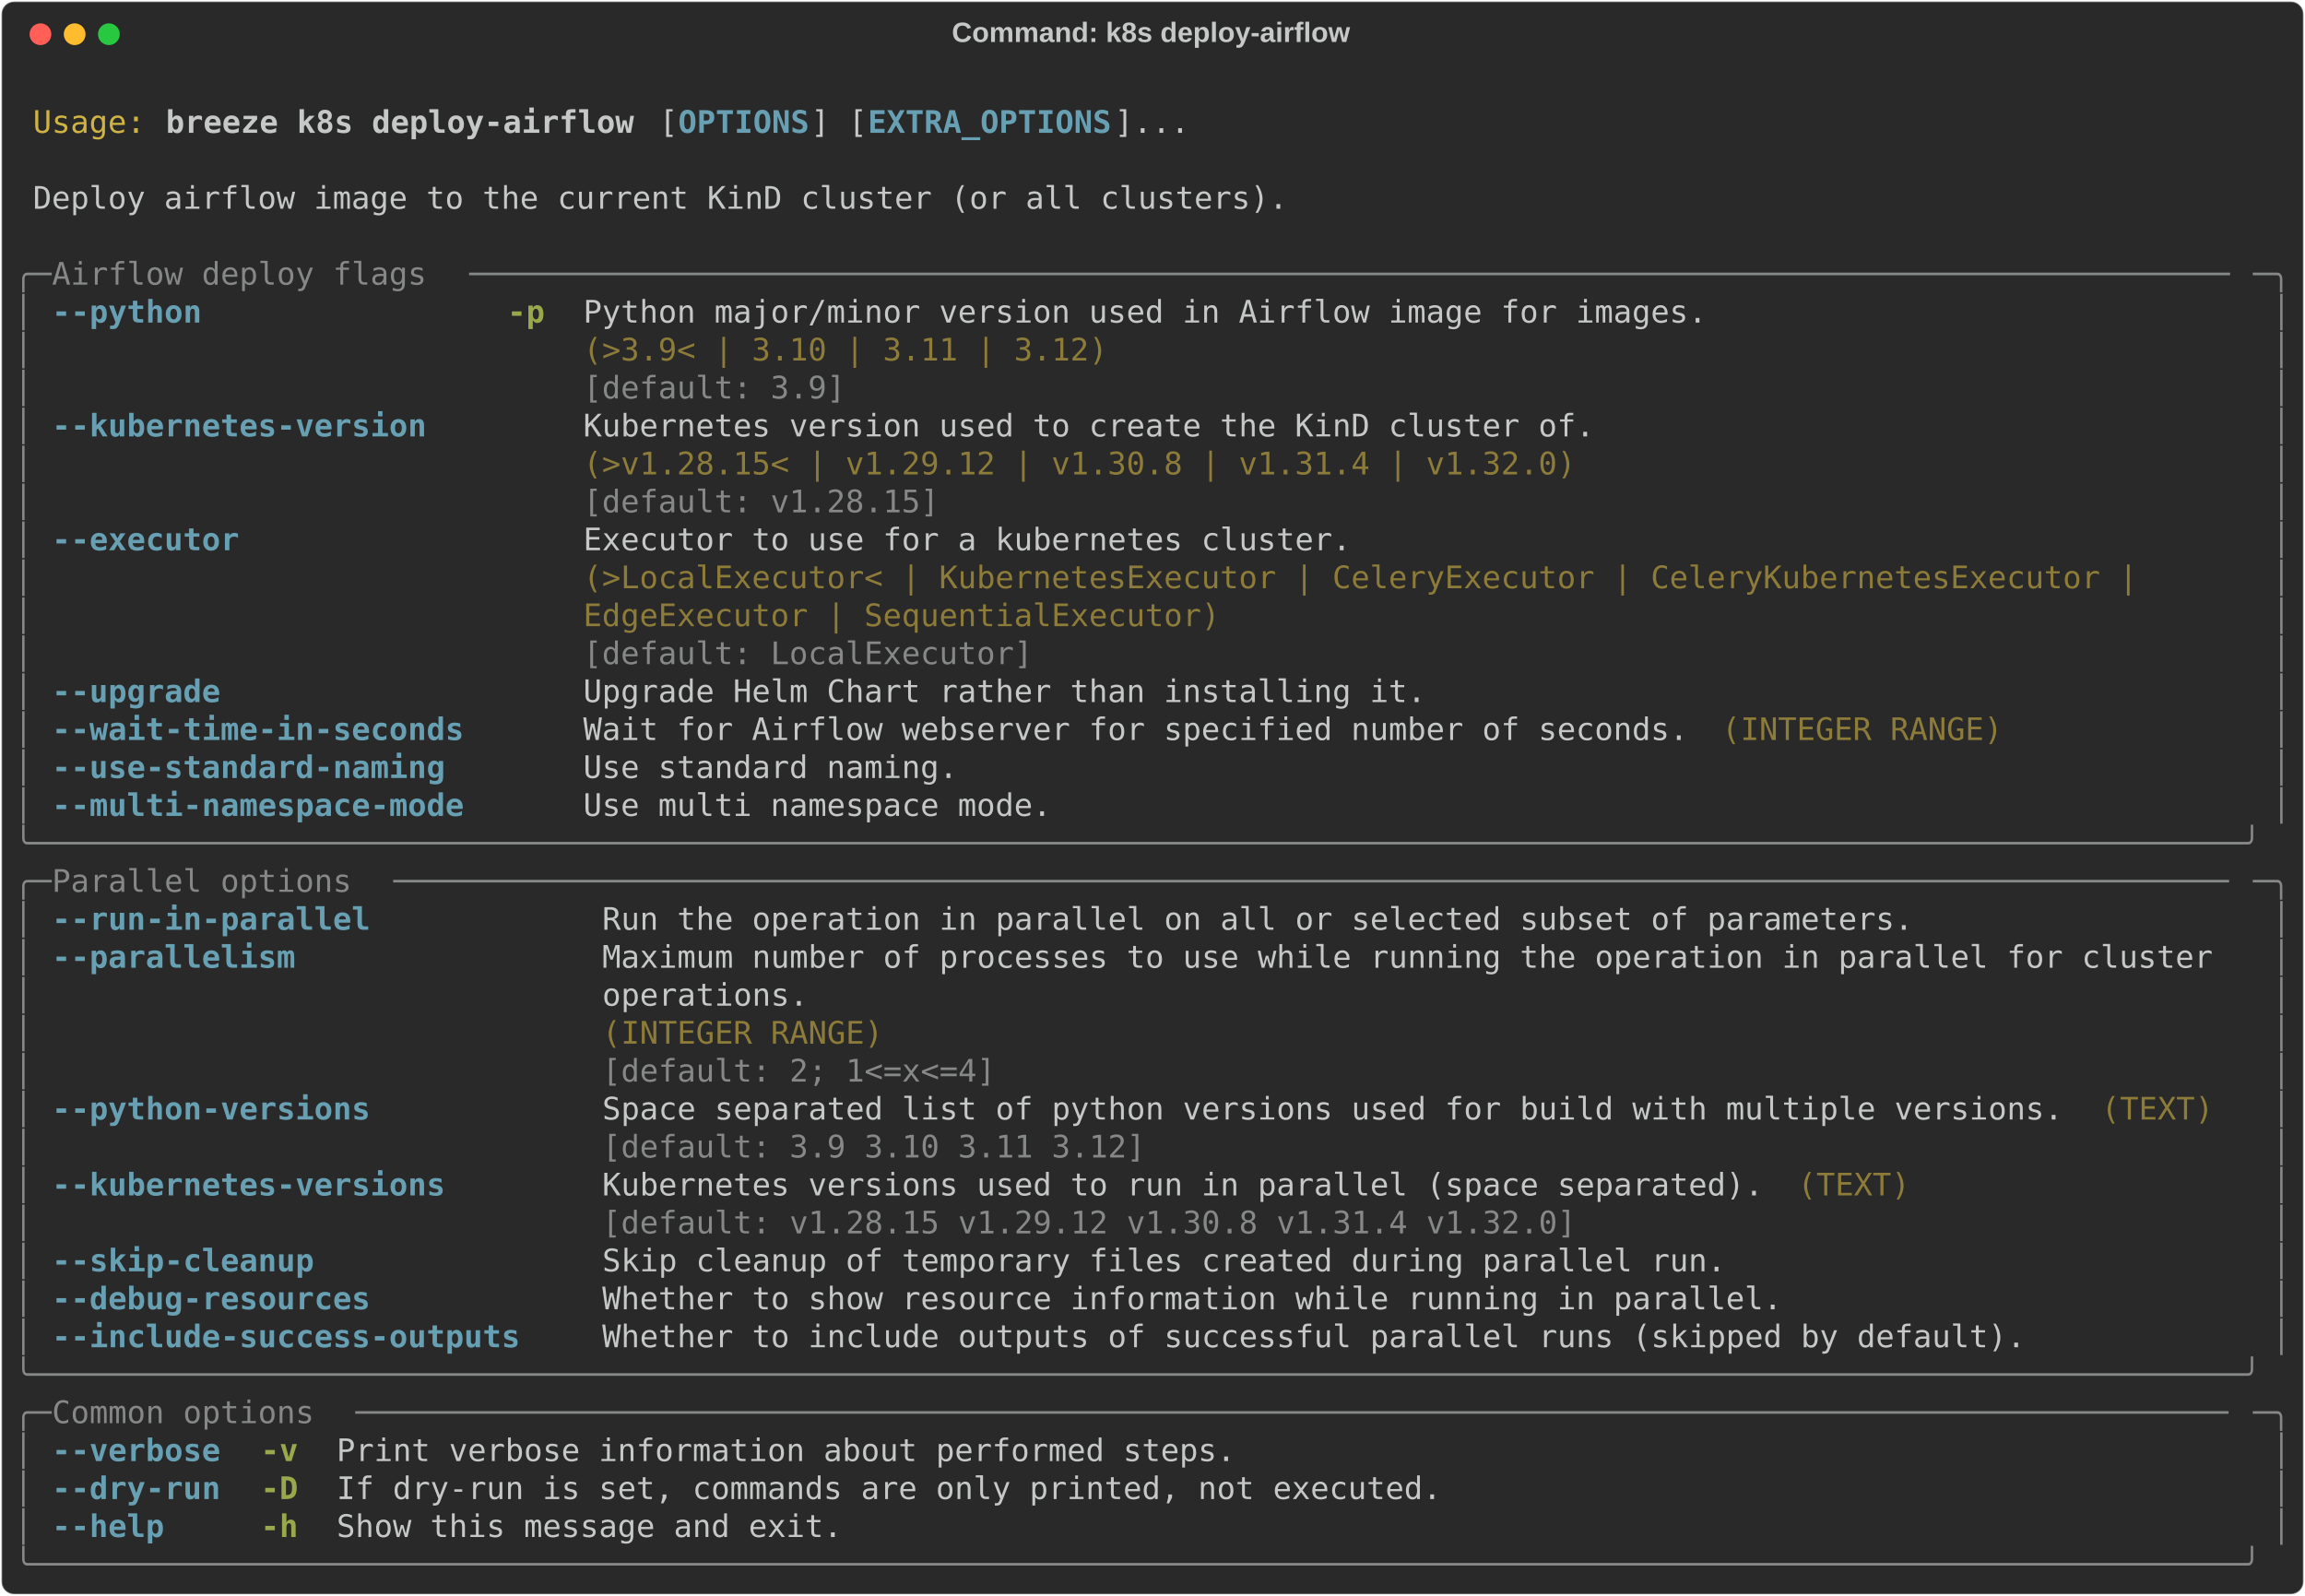
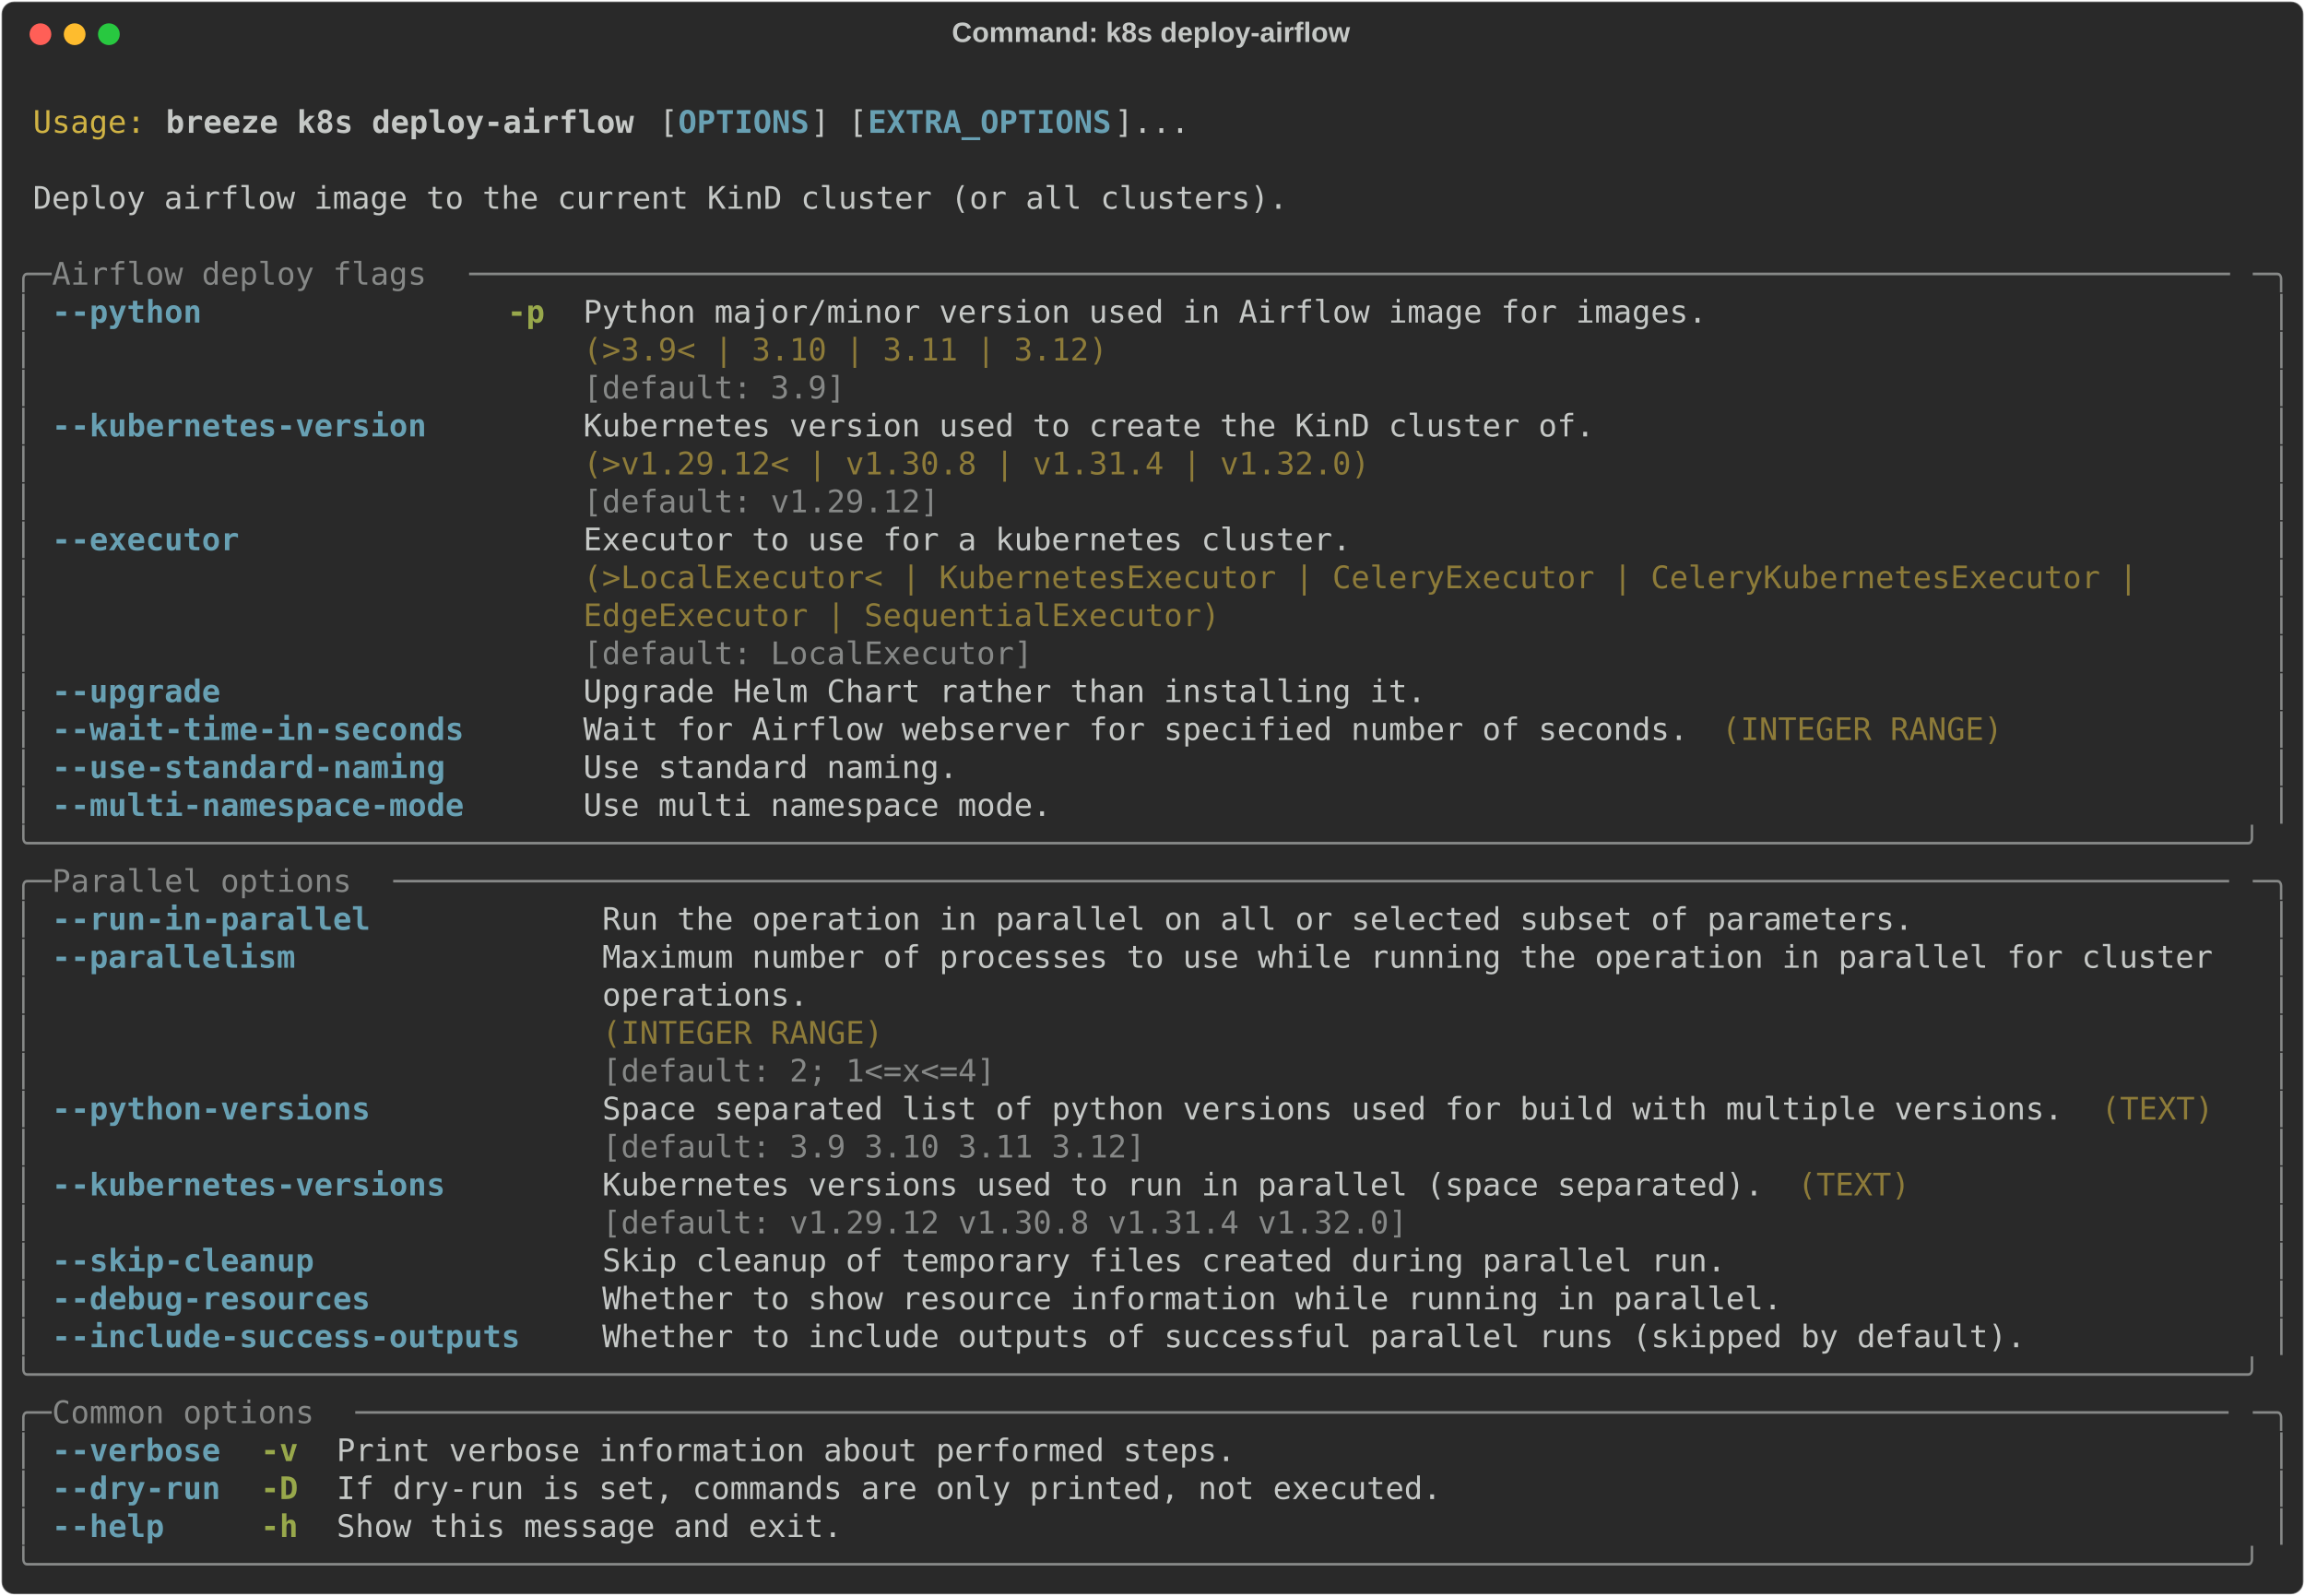
<svg xmlns="http://www.w3.org/2000/svg" class="rich-terminal" viewBox="0 0 1482 1026.0">
  <style>

    @font-face {
        font-family: "Fira Code";
        src: local("FiraCode-Regular"),
                url("https://cdnjs.cloudflare.com/ajax/libs/firacode/6.2.0/woff2/FiraCode-Regular.woff2") format("woff2"),
                url("https://cdnjs.cloudflare.com/ajax/libs/firacode/6.2.0/woff/FiraCode-Regular.woff") format("woff");
        font-style: normal;
        font-weight: 400;
    }
    @font-face {
        font-family: "Fira Code";
        src: local("FiraCode-Bold"),
                url("https://cdnjs.cloudflare.com/ajax/libs/firacode/6.2.0/woff2/FiraCode-Bold.woff2") format("woff2"),
                url("https://cdnjs.cloudflare.com/ajax/libs/firacode/6.2.0/woff/FiraCode-Bold.woff") format("woff");
        font-style: bold;
        font-weight: 700;
    }

    .breeze-k8s-deploy-airflow-matrix {
        font-family: Fira Code, monospace;
        font-size: 20px;
        line-height: 24.4px;
        font-variant-east-asian: full-width;
    }

    .breeze-k8s-deploy-airflow-title {
        font-size: 18px;
        font-weight: bold;
        font-family: arial;
    }

    .breeze-k8s-deploy-airflow-r1 { fill: #c5c8c6 }
.breeze-k8s-deploy-airflow-r2 { fill: #d0b344 }
.breeze-k8s-deploy-airflow-r3 { fill: #c5c8c6;font-weight: bold }
.breeze-k8s-deploy-airflow-r4 { fill: #68a0b3;font-weight: bold }
.breeze-k8s-deploy-airflow-r5 { fill: #868887 }
.breeze-k8s-deploy-airflow-r6 { fill: #98a84b;font-weight: bold }
.breeze-k8s-deploy-airflow-r7 { fill: #8d7b39 }
    </style>
  <defs>
    <clipPath id="breeze-k8s-deploy-airflow-clip-terminal">
      <rect x="0" y="0" width="1463.0" height="975.0" />
    </clipPath>
    <clipPath id="breeze-k8s-deploy-airflow-line-0">
      <rect x="0" y="1.5" width="1464" height="24.65" />
    </clipPath>
    <clipPath id="breeze-k8s-deploy-airflow-line-1">
      <rect x="0" y="25.9" width="1464" height="24.65" />
    </clipPath>
    <clipPath id="breeze-k8s-deploy-airflow-line-2">
      <rect x="0" y="50.3" width="1464" height="24.65" />
    </clipPath>
    <clipPath id="breeze-k8s-deploy-airflow-line-3">
      <rect x="0" y="74.7" width="1464" height="24.65" />
    </clipPath>
    <clipPath id="breeze-k8s-deploy-airflow-line-4">
      <rect x="0" y="99.1" width="1464" height="24.65" />
    </clipPath>
    <clipPath id="breeze-k8s-deploy-airflow-line-5">
      <rect x="0" y="123.5" width="1464" height="24.65" />
    </clipPath>
    <clipPath id="breeze-k8s-deploy-airflow-line-6">
      <rect x="0" y="147.9" width="1464" height="24.65" />
    </clipPath>
    <clipPath id="breeze-k8s-deploy-airflow-line-7">
      <rect x="0" y="172.3" width="1464" height="24.65" />
    </clipPath>
    <clipPath id="breeze-k8s-deploy-airflow-line-8">
      <rect x="0" y="196.7" width="1464" height="24.65" />
    </clipPath>
    <clipPath id="breeze-k8s-deploy-airflow-line-9">
      <rect x="0" y="221.1" width="1464" height="24.65" />
    </clipPath>
    <clipPath id="breeze-k8s-deploy-airflow-line-10">
      <rect x="0" y="245.5" width="1464" height="24.65" />
    </clipPath>
    <clipPath id="breeze-k8s-deploy-airflow-line-11">
      <rect x="0" y="269.9" width="1464" height="24.65" />
    </clipPath>
    <clipPath id="breeze-k8s-deploy-airflow-line-12">
      <rect x="0" y="294.3" width="1464" height="24.65" />
    </clipPath>
    <clipPath id="breeze-k8s-deploy-airflow-line-13">
      <rect x="0" y="318.7" width="1464" height="24.65" />
    </clipPath>
    <clipPath id="breeze-k8s-deploy-airflow-line-14">
      <rect x="0" y="343.1" width="1464" height="24.65" />
    </clipPath>
    <clipPath id="breeze-k8s-deploy-airflow-line-15">
      <rect x="0" y="367.5" width="1464" height="24.65" />
    </clipPath>
    <clipPath id="breeze-k8s-deploy-airflow-line-16">
      <rect x="0" y="391.9" width="1464" height="24.65" />
    </clipPath>
    <clipPath id="breeze-k8s-deploy-airflow-line-17">
      <rect x="0" y="416.3" width="1464" height="24.65" />
    </clipPath>
    <clipPath id="breeze-k8s-deploy-airflow-line-18">
      <rect x="0" y="440.7" width="1464" height="24.65" />
    </clipPath>
    <clipPath id="breeze-k8s-deploy-airflow-line-19">
      <rect x="0" y="465.1" width="1464" height="24.65" />
    </clipPath>
    <clipPath id="breeze-k8s-deploy-airflow-line-20">
      <rect x="0" y="489.5" width="1464" height="24.65" />
    </clipPath>
    <clipPath id="breeze-k8s-deploy-airflow-line-21">
      <rect x="0" y="513.9" width="1464" height="24.65" />
    </clipPath>
    <clipPath id="breeze-k8s-deploy-airflow-line-22">
      <rect x="0" y="538.3" width="1464" height="24.65" />
    </clipPath>
    <clipPath id="breeze-k8s-deploy-airflow-line-23">
      <rect x="0" y="562.7" width="1464" height="24.65" />
    </clipPath>
    <clipPath id="breeze-k8s-deploy-airflow-line-24">
      <rect x="0" y="587.1" width="1464" height="24.65" />
    </clipPath>
    <clipPath id="breeze-k8s-deploy-airflow-line-25">
      <rect x="0" y="611.5" width="1464" height="24.65" />
    </clipPath>
    <clipPath id="breeze-k8s-deploy-airflow-line-26">
      <rect x="0" y="635.9" width="1464" height="24.65" />
    </clipPath>
    <clipPath id="breeze-k8s-deploy-airflow-line-27">
      <rect x="0" y="660.3" width="1464" height="24.65" />
    </clipPath>
    <clipPath id="breeze-k8s-deploy-airflow-line-28">
      <rect x="0" y="684.7" width="1464" height="24.65" />
    </clipPath>
    <clipPath id="breeze-k8s-deploy-airflow-line-29">
      <rect x="0" y="709.1" width="1464" height="24.65" />
    </clipPath>
    <clipPath id="breeze-k8s-deploy-airflow-line-30">
      <rect x="0" y="733.5" width="1464" height="24.65" />
    </clipPath>
    <clipPath id="breeze-k8s-deploy-airflow-line-31">
      <rect x="0" y="757.9" width="1464" height="24.65" />
    </clipPath>
    <clipPath id="breeze-k8s-deploy-airflow-line-32">
      <rect x="0" y="782.3" width="1464" height="24.65" />
    </clipPath>
    <clipPath id="breeze-k8s-deploy-airflow-line-33">
      <rect x="0" y="806.7" width="1464" height="24.65" />
    </clipPath>
    <clipPath id="breeze-k8s-deploy-airflow-line-34">
      <rect x="0" y="831.1" width="1464" height="24.65" />
    </clipPath>
    <clipPath id="breeze-k8s-deploy-airflow-line-35">
      <rect x="0" y="855.5" width="1464" height="24.65" />
    </clipPath>
    <clipPath id="breeze-k8s-deploy-airflow-line-36">
      <rect x="0" y="879.9" width="1464" height="24.65" />
    </clipPath>
    <clipPath id="breeze-k8s-deploy-airflow-line-37">
      <rect x="0" y="904.3" width="1464" height="24.65" />
    </clipPath>
    <clipPath id="breeze-k8s-deploy-airflow-line-38">
      <rect x="0" y="928.7" width="1464" height="24.65" />
    </clipPath>
  </defs>
  <rect fill="#292929" stroke="rgba(255,255,255,0.35)" stroke-width="1" x="1" y="1" width="1480" height="1024" rx="8" />
  <text class="breeze-k8s-deploy-airflow-title" fill="#c5c8c6" text-anchor="middle" x="740" y="27">Command: k8s deploy-airflow</text>
  <g transform="translate(26,22)">
    <circle cx="0" cy="0" r="7" fill="#ff5f57" />
    <circle cx="22" cy="0" r="7" fill="#febc2e" />
    <circle cx="44" cy="0" r="7" fill="#28c840" />
  </g>
  <g transform="translate(9, 41)" clip-path="url(#breeze-k8s-deploy-airflow-clip-terminal)">
    <g class="breeze-k8s-deploy-airflow-matrix">
      <text class="breeze-k8s-deploy-airflow-r1" x="1464" y="20" textLength="12.2" clip-path="url(#breeze-k8s-deploy-airflow-line-0)">
</text>
      <text class="breeze-k8s-deploy-airflow-r2" x="12.2" y="44.4" textLength="73.2" clip-path="url(#breeze-k8s-deploy-airflow-line-1)">Usage:</text>
      <text class="breeze-k8s-deploy-airflow-r3" x="97.6" y="44.4" textLength="305" clip-path="url(#breeze-k8s-deploy-airflow-line-1)">breeze k8s deploy-airflow</text>
      <text class="breeze-k8s-deploy-airflow-r1" x="414.8" y="44.4" textLength="12.2" clip-path="url(#breeze-k8s-deploy-airflow-line-1)">[</text>
      <text class="breeze-k8s-deploy-airflow-r4" x="427" y="44.4" textLength="85.4" clip-path="url(#breeze-k8s-deploy-airflow-line-1)">OPTIONS</text>
      <text class="breeze-k8s-deploy-airflow-r1" x="512.4" y="44.4" textLength="36.6" clip-path="url(#breeze-k8s-deploy-airflow-line-1)">] [</text>
      <text class="breeze-k8s-deploy-airflow-r4" x="549" y="44.4" textLength="158.6" clip-path="url(#breeze-k8s-deploy-airflow-line-1)">EXTRA_OPTIONS</text>
      <text class="breeze-k8s-deploy-airflow-r1" x="707.6" y="44.4" textLength="48.8" clip-path="url(#breeze-k8s-deploy-airflow-line-1)">]...</text>
      <text class="breeze-k8s-deploy-airflow-r1" x="1464" y="44.4" textLength="12.2" clip-path="url(#breeze-k8s-deploy-airflow-line-1)">
</text>
      <text class="breeze-k8s-deploy-airflow-r1" x="1464" y="68.8" textLength="12.2" clip-path="url(#breeze-k8s-deploy-airflow-line-2)">
</text>
      <text class="breeze-k8s-deploy-airflow-r1" x="12.2" y="93.2" textLength="817.4" clip-path="url(#breeze-k8s-deploy-airflow-line-3)">Deploy airflow image to the current KinD cluster (or all clusters).</text>
      <text class="breeze-k8s-deploy-airflow-r1" x="1464" y="93.2" textLength="12.2" clip-path="url(#breeze-k8s-deploy-airflow-line-3)">
</text>
      <text class="breeze-k8s-deploy-airflow-r1" x="1464" y="117.6" textLength="12.2" clip-path="url(#breeze-k8s-deploy-airflow-line-4)">
</text>
      <text class="breeze-k8s-deploy-airflow-r5" x="0" y="142" textLength="24.4" clip-path="url(#breeze-k8s-deploy-airflow-line-5)">╭─</text>
      <text class="breeze-k8s-deploy-airflow-r5" x="24.4" y="142" textLength="268.4" clip-path="url(#breeze-k8s-deploy-airflow-line-5)"> Airflow deploy flags </text>
      <text class="breeze-k8s-deploy-airflow-r5" x="292.8" y="142" textLength="1146.8" clip-path="url(#breeze-k8s-deploy-airflow-line-5)">──────────────────────────────────────────────────────────────────────────────────────────────</text>
      <text class="breeze-k8s-deploy-airflow-r5" x="1439.6" y="142" textLength="24.4" clip-path="url(#breeze-k8s-deploy-airflow-line-5)">─╮</text>
      <text class="breeze-k8s-deploy-airflow-r1" x="1464" y="142" textLength="12.2" clip-path="url(#breeze-k8s-deploy-airflow-line-5)">
</text>
      <text class="breeze-k8s-deploy-airflow-r5" x="0" y="166.4" textLength="12.2" clip-path="url(#breeze-k8s-deploy-airflow-line-6)">│</text>
      <text class="breeze-k8s-deploy-airflow-r4" x="24.4" y="166.4" textLength="97.6" clip-path="url(#breeze-k8s-deploy-airflow-line-6)">--python</text>
      <text class="breeze-k8s-deploy-airflow-r6" x="317.2" y="166.4" textLength="24.4" clip-path="url(#breeze-k8s-deploy-airflow-line-6)">-p</text>
      <text class="breeze-k8s-deploy-airflow-r1" x="366" y="166.4" textLength="732" clip-path="url(#breeze-k8s-deploy-airflow-line-6)">Python major/minor version used in Airflow image for images.</text>
      <text class="breeze-k8s-deploy-airflow-r5" x="1451.8" y="166.4" textLength="12.2" clip-path="url(#breeze-k8s-deploy-airflow-line-6)">│</text>
      <text class="breeze-k8s-deploy-airflow-r1" x="1464" y="166.4" textLength="12.2" clip-path="url(#breeze-k8s-deploy-airflow-line-6)">
</text>
      <text class="breeze-k8s-deploy-airflow-r5" x="0" y="190.8" textLength="12.2" clip-path="url(#breeze-k8s-deploy-airflow-line-7)">│</text>
      <text class="breeze-k8s-deploy-airflow-r7" x="366" y="190.8" textLength="732" clip-path="url(#breeze-k8s-deploy-airflow-line-7)">(&gt;3.9&lt; | 3.10 | 3.11 | 3.12)                                </text>
      <text class="breeze-k8s-deploy-airflow-r5" x="1451.8" y="190.8" textLength="12.2" clip-path="url(#breeze-k8s-deploy-airflow-line-7)">│</text>
      <text class="breeze-k8s-deploy-airflow-r1" x="1464" y="190.8" textLength="12.2" clip-path="url(#breeze-k8s-deploy-airflow-line-7)">
</text>
      <text class="breeze-k8s-deploy-airflow-r5" x="0" y="215.2" textLength="12.2" clip-path="url(#breeze-k8s-deploy-airflow-line-8)">│</text>
      <text class="breeze-k8s-deploy-airflow-r5" x="366" y="215.2" textLength="732" clip-path="url(#breeze-k8s-deploy-airflow-line-8)">[default: 3.9]                                              </text>
      <text class="breeze-k8s-deploy-airflow-r5" x="1451.8" y="215.2" textLength="12.2" clip-path="url(#breeze-k8s-deploy-airflow-line-8)">│</text>
      <text class="breeze-k8s-deploy-airflow-r1" x="1464" y="215.2" textLength="12.2" clip-path="url(#breeze-k8s-deploy-airflow-line-8)">
</text>
      <text class="breeze-k8s-deploy-airflow-r5" x="0" y="239.6" textLength="12.2" clip-path="url(#breeze-k8s-deploy-airflow-line-9)">│</text>
      <text class="breeze-k8s-deploy-airflow-r4" x="24.4" y="239.6" textLength="244" clip-path="url(#breeze-k8s-deploy-airflow-line-9)">--kubernetes-version</text>
      <text class="breeze-k8s-deploy-airflow-r1" x="366" y="239.6" textLength="658.8" clip-path="url(#breeze-k8s-deploy-airflow-line-9)">Kubernetes version used to create the KinD cluster of.</text>
      <text class="breeze-k8s-deploy-airflow-r5" x="1451.8" y="239.6" textLength="12.2" clip-path="url(#breeze-k8s-deploy-airflow-line-9)">│</text>
      <text class="breeze-k8s-deploy-airflow-r1" x="1464" y="239.6" textLength="12.2" clip-path="url(#breeze-k8s-deploy-airflow-line-9)">
</text>
      <text class="breeze-k8s-deploy-airflow-r5" x="0" y="264" textLength="12.2" clip-path="url(#breeze-k8s-deploy-airflow-line-10)">│</text>
-       <text class="breeze-k8s-deploy-airflow-r7" x="366" y="264" textLength="658.8" clip-path="url(#breeze-k8s-deploy-airflow-line-10)">(&gt;v1.28.15&lt; | v1.29.12 | v1.30.8 | v1.31.4 | v1.32.0) </text>
+       <text class="breeze-k8s-deploy-airflow-r7" x="366" y="264" textLength="658.8" clip-path="url(#breeze-k8s-deploy-airflow-line-10)">(&gt;v1.29.12&lt; | v1.30.8 | v1.31.4 | v1.32.0)            </text>
      <text class="breeze-k8s-deploy-airflow-r5" x="1451.8" y="264" textLength="12.2" clip-path="url(#breeze-k8s-deploy-airflow-line-10)">│</text>
      <text class="breeze-k8s-deploy-airflow-r1" x="1464" y="264" textLength="12.2" clip-path="url(#breeze-k8s-deploy-airflow-line-10)">
</text>
      <text class="breeze-k8s-deploy-airflow-r5" x="0" y="288.4" textLength="12.2" clip-path="url(#breeze-k8s-deploy-airflow-line-11)">│</text>
-       <text class="breeze-k8s-deploy-airflow-r5" x="366" y="288.4" textLength="658.8" clip-path="url(#breeze-k8s-deploy-airflow-line-11)">[default: v1.28.15]                                   </text>
+       <text class="breeze-k8s-deploy-airflow-r5" x="366" y="288.4" textLength="658.8" clip-path="url(#breeze-k8s-deploy-airflow-line-11)">[default: v1.29.12]                                   </text>
      <text class="breeze-k8s-deploy-airflow-r5" x="1451.8" y="288.4" textLength="12.2" clip-path="url(#breeze-k8s-deploy-airflow-line-11)">│</text>
      <text class="breeze-k8s-deploy-airflow-r1" x="1464" y="288.4" textLength="12.2" clip-path="url(#breeze-k8s-deploy-airflow-line-11)">
</text>
      <text class="breeze-k8s-deploy-airflow-r5" x="0" y="312.8" textLength="12.2" clip-path="url(#breeze-k8s-deploy-airflow-line-12)">│</text>
      <text class="breeze-k8s-deploy-airflow-r4" x="24.4" y="312.8" textLength="122" clip-path="url(#breeze-k8s-deploy-airflow-line-12)">--executor</text>
      <text class="breeze-k8s-deploy-airflow-r1" x="366" y="312.8" textLength="1073.6" clip-path="url(#breeze-k8s-deploy-airflow-line-12)">Executor to use for a kubernetes cluster.                                               </text>
      <text class="breeze-k8s-deploy-airflow-r5" x="1451.8" y="312.8" textLength="12.2" clip-path="url(#breeze-k8s-deploy-airflow-line-12)">│</text>
      <text class="breeze-k8s-deploy-airflow-r1" x="1464" y="312.8" textLength="12.2" clip-path="url(#breeze-k8s-deploy-airflow-line-12)">
</text>
      <text class="breeze-k8s-deploy-airflow-r5" x="0" y="337.2" textLength="12.2" clip-path="url(#breeze-k8s-deploy-airflow-line-13)">│</text>
      <text class="breeze-k8s-deploy-airflow-r7" x="366" y="337.2" textLength="1073.6" clip-path="url(#breeze-k8s-deploy-airflow-line-13)">(&gt;LocalExecutor&lt; | KubernetesExecutor | CeleryExecutor | CeleryKubernetesExecutor |     </text>
      <text class="breeze-k8s-deploy-airflow-r5" x="1451.8" y="337.2" textLength="12.2" clip-path="url(#breeze-k8s-deploy-airflow-line-13)">│</text>
      <text class="breeze-k8s-deploy-airflow-r1" x="1464" y="337.2" textLength="12.2" clip-path="url(#breeze-k8s-deploy-airflow-line-13)">
</text>
      <text class="breeze-k8s-deploy-airflow-r5" x="0" y="361.6" textLength="12.2" clip-path="url(#breeze-k8s-deploy-airflow-line-14)">│</text>
      <text class="breeze-k8s-deploy-airflow-r7" x="366" y="361.6" textLength="1073.6" clip-path="url(#breeze-k8s-deploy-airflow-line-14)">EdgeExecutor | SequentialExecutor)                                                      </text>
      <text class="breeze-k8s-deploy-airflow-r5" x="1451.8" y="361.6" textLength="12.2" clip-path="url(#breeze-k8s-deploy-airflow-line-14)">│</text>
      <text class="breeze-k8s-deploy-airflow-r1" x="1464" y="361.6" textLength="12.2" clip-path="url(#breeze-k8s-deploy-airflow-line-14)">
</text>
      <text class="breeze-k8s-deploy-airflow-r5" x="0" y="386" textLength="12.2" clip-path="url(#breeze-k8s-deploy-airflow-line-15)">│</text>
      <text class="breeze-k8s-deploy-airflow-r5" x="366" y="386" textLength="1073.6" clip-path="url(#breeze-k8s-deploy-airflow-line-15)">[default: LocalExecutor]                                                                </text>
      <text class="breeze-k8s-deploy-airflow-r5" x="1451.8" y="386" textLength="12.2" clip-path="url(#breeze-k8s-deploy-airflow-line-15)">│</text>
      <text class="breeze-k8s-deploy-airflow-r1" x="1464" y="386" textLength="12.2" clip-path="url(#breeze-k8s-deploy-airflow-line-15)">
</text>
      <text class="breeze-k8s-deploy-airflow-r5" x="0" y="410.4" textLength="12.2" clip-path="url(#breeze-k8s-deploy-airflow-line-16)">│</text>
      <text class="breeze-k8s-deploy-airflow-r4" x="24.4" y="410.4" textLength="109.8" clip-path="url(#breeze-k8s-deploy-airflow-line-16)">--upgrade</text>
      <text class="breeze-k8s-deploy-airflow-r1" x="366" y="410.4" textLength="549" clip-path="url(#breeze-k8s-deploy-airflow-line-16)">Upgrade Helm Chart rather than installing it.</text>
      <text class="breeze-k8s-deploy-airflow-r5" x="1451.8" y="410.4" textLength="12.2" clip-path="url(#breeze-k8s-deploy-airflow-line-16)">│</text>
      <text class="breeze-k8s-deploy-airflow-r1" x="1464" y="410.4" textLength="12.2" clip-path="url(#breeze-k8s-deploy-airflow-line-16)">
</text>
      <text class="breeze-k8s-deploy-airflow-r5" x="0" y="434.8" textLength="12.2" clip-path="url(#breeze-k8s-deploy-airflow-line-17)">│</text>
      <text class="breeze-k8s-deploy-airflow-r4" x="24.4" y="434.8" textLength="268.4" clip-path="url(#breeze-k8s-deploy-airflow-line-17)">--wait-time-in-seconds</text>
      <text class="breeze-k8s-deploy-airflow-r1" x="366" y="434.8" textLength="719.8" clip-path="url(#breeze-k8s-deploy-airflow-line-17)">Wait for Airflow webserver for specified number of seconds.</text>
      <text class="breeze-k8s-deploy-airflow-r7" x="1098" y="434.8" textLength="183" clip-path="url(#breeze-k8s-deploy-airflow-line-17)">(INTEGER RANGE)</text>
      <text class="breeze-k8s-deploy-airflow-r5" x="1451.8" y="434.8" textLength="12.2" clip-path="url(#breeze-k8s-deploy-airflow-line-17)">│</text>
      <text class="breeze-k8s-deploy-airflow-r1" x="1464" y="434.8" textLength="12.2" clip-path="url(#breeze-k8s-deploy-airflow-line-17)">
</text>
      <text class="breeze-k8s-deploy-airflow-r5" x="0" y="459.2" textLength="12.2" clip-path="url(#breeze-k8s-deploy-airflow-line-18)">│</text>
      <text class="breeze-k8s-deploy-airflow-r4" x="24.4" y="459.2" textLength="256.2" clip-path="url(#breeze-k8s-deploy-airflow-line-18)">--use-standard-naming</text>
      <text class="breeze-k8s-deploy-airflow-r1" x="366" y="459.2" textLength="244" clip-path="url(#breeze-k8s-deploy-airflow-line-18)">Use standard naming.</text>
      <text class="breeze-k8s-deploy-airflow-r5" x="1451.8" y="459.2" textLength="12.2" clip-path="url(#breeze-k8s-deploy-airflow-line-18)">│</text>
      <text class="breeze-k8s-deploy-airflow-r1" x="1464" y="459.2" textLength="12.2" clip-path="url(#breeze-k8s-deploy-airflow-line-18)">
</text>
      <text class="breeze-k8s-deploy-airflow-r5" x="0" y="483.6" textLength="12.2" clip-path="url(#breeze-k8s-deploy-airflow-line-19)">│</text>
      <text class="breeze-k8s-deploy-airflow-r4" x="24.4" y="483.6" textLength="268.4" clip-path="url(#breeze-k8s-deploy-airflow-line-19)">--multi-namespace-mode</text>
      <text class="breeze-k8s-deploy-airflow-r1" x="366" y="483.6" textLength="305" clip-path="url(#breeze-k8s-deploy-airflow-line-19)">Use multi namespace mode.</text>
      <text class="breeze-k8s-deploy-airflow-r5" x="1451.8" y="483.6" textLength="12.2" clip-path="url(#breeze-k8s-deploy-airflow-line-19)">│</text>
      <text class="breeze-k8s-deploy-airflow-r1" x="1464" y="483.6" textLength="12.2" clip-path="url(#breeze-k8s-deploy-airflow-line-19)">
</text>
      <text class="breeze-k8s-deploy-airflow-r5" x="0" y="508" textLength="1464" clip-path="url(#breeze-k8s-deploy-airflow-line-20)">╰──────────────────────────────────────────────────────────────────────────────────────────────────────────────────────╯</text>
      <text class="breeze-k8s-deploy-airflow-r1" x="1464" y="508" textLength="12.2" clip-path="url(#breeze-k8s-deploy-airflow-line-20)">
</text>
      <text class="breeze-k8s-deploy-airflow-r5" x="0" y="532.4" textLength="24.4" clip-path="url(#breeze-k8s-deploy-airflow-line-21)">╭─</text>
      <text class="breeze-k8s-deploy-airflow-r5" x="24.4" y="532.4" textLength="219.6" clip-path="url(#breeze-k8s-deploy-airflow-line-21)"> Parallel options </text>
      <text class="breeze-k8s-deploy-airflow-r5" x="244" y="532.4" textLength="1195.6" clip-path="url(#breeze-k8s-deploy-airflow-line-21)">──────────────────────────────────────────────────────────────────────────────────────────────────</text>
      <text class="breeze-k8s-deploy-airflow-r5" x="1439.6" y="532.4" textLength="24.4" clip-path="url(#breeze-k8s-deploy-airflow-line-21)">─╮</text>
      <text class="breeze-k8s-deploy-airflow-r1" x="1464" y="532.4" textLength="12.2" clip-path="url(#breeze-k8s-deploy-airflow-line-21)">
</text>
      <text class="breeze-k8s-deploy-airflow-r5" x="0" y="556.8" textLength="12.2" clip-path="url(#breeze-k8s-deploy-airflow-line-22)">│</text>
      <text class="breeze-k8s-deploy-airflow-r4" x="24.4" y="556.8" textLength="207.4" clip-path="url(#breeze-k8s-deploy-airflow-line-22)">--run-in-parallel</text>
      <text class="breeze-k8s-deploy-airflow-r1" x="378.2" y="556.8" textLength="854" clip-path="url(#breeze-k8s-deploy-airflow-line-22)">Run the operation in parallel on all or selected subset of parameters.</text>
      <text class="breeze-k8s-deploy-airflow-r5" x="1451.8" y="556.8" textLength="12.2" clip-path="url(#breeze-k8s-deploy-airflow-line-22)">│</text>
      <text class="breeze-k8s-deploy-airflow-r1" x="1464" y="556.8" textLength="12.2" clip-path="url(#breeze-k8s-deploy-airflow-line-22)">
</text>
      <text class="breeze-k8s-deploy-airflow-r5" x="0" y="581.2" textLength="12.2" clip-path="url(#breeze-k8s-deploy-airflow-line-23)">│</text>
      <text class="breeze-k8s-deploy-airflow-r4" x="24.4" y="581.2" textLength="158.6" clip-path="url(#breeze-k8s-deploy-airflow-line-23)">--parallelism</text>
      <text class="breeze-k8s-deploy-airflow-r1" x="378.2" y="581.2" textLength="1061.4" clip-path="url(#breeze-k8s-deploy-airflow-line-23)">Maximum number of processes to use while running the operation in parallel for cluster </text>
      <text class="breeze-k8s-deploy-airflow-r5" x="1451.8" y="581.2" textLength="12.2" clip-path="url(#breeze-k8s-deploy-airflow-line-23)">│</text>
      <text class="breeze-k8s-deploy-airflow-r1" x="1464" y="581.2" textLength="12.2" clip-path="url(#breeze-k8s-deploy-airflow-line-23)">
</text>
      <text class="breeze-k8s-deploy-airflow-r5" x="0" y="605.6" textLength="12.2" clip-path="url(#breeze-k8s-deploy-airflow-line-24)">│</text>
      <text class="breeze-k8s-deploy-airflow-r1" x="378.2" y="605.6" textLength="1061.4" clip-path="url(#breeze-k8s-deploy-airflow-line-24)">operations.                                                                            </text>
      <text class="breeze-k8s-deploy-airflow-r5" x="1451.8" y="605.6" textLength="12.2" clip-path="url(#breeze-k8s-deploy-airflow-line-24)">│</text>
      <text class="breeze-k8s-deploy-airflow-r1" x="1464" y="605.6" textLength="12.2" clip-path="url(#breeze-k8s-deploy-airflow-line-24)">
</text>
      <text class="breeze-k8s-deploy-airflow-r5" x="0" y="630" textLength="12.2" clip-path="url(#breeze-k8s-deploy-airflow-line-25)">│</text>
      <text class="breeze-k8s-deploy-airflow-r7" x="378.2" y="630" textLength="1061.4" clip-path="url(#breeze-k8s-deploy-airflow-line-25)">(INTEGER RANGE)                                                                        </text>
      <text class="breeze-k8s-deploy-airflow-r5" x="1451.8" y="630" textLength="12.2" clip-path="url(#breeze-k8s-deploy-airflow-line-25)">│</text>
      <text class="breeze-k8s-deploy-airflow-r1" x="1464" y="630" textLength="12.2" clip-path="url(#breeze-k8s-deploy-airflow-line-25)">
</text>
      <text class="breeze-k8s-deploy-airflow-r5" x="0" y="654.4" textLength="12.2" clip-path="url(#breeze-k8s-deploy-airflow-line-26)">│</text>
      <text class="breeze-k8s-deploy-airflow-r5" x="378.2" y="654.4" textLength="1061.4" clip-path="url(#breeze-k8s-deploy-airflow-line-26)">[default: 2; 1&lt;=x&lt;=4]                                                                  </text>
      <text class="breeze-k8s-deploy-airflow-r5" x="1451.8" y="654.4" textLength="12.2" clip-path="url(#breeze-k8s-deploy-airflow-line-26)">│</text>
      <text class="breeze-k8s-deploy-airflow-r1" x="1464" y="654.4" textLength="12.2" clip-path="url(#breeze-k8s-deploy-airflow-line-26)">
</text>
      <text class="breeze-k8s-deploy-airflow-r5" x="0" y="678.8" textLength="12.2" clip-path="url(#breeze-k8s-deploy-airflow-line-27)">│</text>
      <text class="breeze-k8s-deploy-airflow-r4" x="24.4" y="678.8" textLength="207.4" clip-path="url(#breeze-k8s-deploy-airflow-line-27)">--python-versions</text>
      <text class="breeze-k8s-deploy-airflow-r1" x="378.2" y="678.8" textLength="951.6" clip-path="url(#breeze-k8s-deploy-airflow-line-27)">Space separated list of python versions used for build with multiple versions.</text>
      <text class="breeze-k8s-deploy-airflow-r7" x="1342" y="678.8" textLength="73.2" clip-path="url(#breeze-k8s-deploy-airflow-line-27)">(TEXT)</text>
      <text class="breeze-k8s-deploy-airflow-r5" x="1451.8" y="678.8" textLength="12.2" clip-path="url(#breeze-k8s-deploy-airflow-line-27)">│</text>
      <text class="breeze-k8s-deploy-airflow-r1" x="1464" y="678.8" textLength="12.2" clip-path="url(#breeze-k8s-deploy-airflow-line-27)">
</text>
      <text class="breeze-k8s-deploy-airflow-r5" x="0" y="703.2" textLength="12.2" clip-path="url(#breeze-k8s-deploy-airflow-line-28)">│</text>
      <text class="breeze-k8s-deploy-airflow-r5" x="378.2" y="703.2" textLength="951.6" clip-path="url(#breeze-k8s-deploy-airflow-line-28)">[default: 3.9 3.10 3.11 3.12]                                                 </text>
      <text class="breeze-k8s-deploy-airflow-r5" x="1451.8" y="703.2" textLength="12.2" clip-path="url(#breeze-k8s-deploy-airflow-line-28)">│</text>
      <text class="breeze-k8s-deploy-airflow-r1" x="1464" y="703.2" textLength="12.2" clip-path="url(#breeze-k8s-deploy-airflow-line-28)">
</text>
      <text class="breeze-k8s-deploy-airflow-r5" x="0" y="727.6" textLength="12.2" clip-path="url(#breeze-k8s-deploy-airflow-line-29)">│</text>
      <text class="breeze-k8s-deploy-airflow-r4" x="24.4" y="727.6" textLength="256.2" clip-path="url(#breeze-k8s-deploy-airflow-line-29)">--kubernetes-versions</text>
      <text class="breeze-k8s-deploy-airflow-r1" x="378.2" y="727.6" textLength="756.4" clip-path="url(#breeze-k8s-deploy-airflow-line-29)">Kubernetes versions used to run in parallel (space separated).</text>
      <text class="breeze-k8s-deploy-airflow-r7" x="1146.8" y="727.6" textLength="73.2" clip-path="url(#breeze-k8s-deploy-airflow-line-29)">(TEXT)</text>
      <text class="breeze-k8s-deploy-airflow-r5" x="1451.8" y="727.6" textLength="12.2" clip-path="url(#breeze-k8s-deploy-airflow-line-29)">│</text>
      <text class="breeze-k8s-deploy-airflow-r1" x="1464" y="727.6" textLength="12.2" clip-path="url(#breeze-k8s-deploy-airflow-line-29)">
</text>
      <text class="breeze-k8s-deploy-airflow-r5" x="0" y="752" textLength="12.2" clip-path="url(#breeze-k8s-deploy-airflow-line-30)">│</text>
-       <text class="breeze-k8s-deploy-airflow-r5" x="378.2" y="752" textLength="756.4" clip-path="url(#breeze-k8s-deploy-airflow-line-30)">[default: v1.28.15 v1.29.12 v1.30.8 v1.31.4 v1.32.0]          </text>
+       <text class="breeze-k8s-deploy-airflow-r5" x="378.2" y="752" textLength="756.4" clip-path="url(#breeze-k8s-deploy-airflow-line-30)">[default: v1.29.12 v1.30.8 v1.31.4 v1.32.0]                   </text>
      <text class="breeze-k8s-deploy-airflow-r5" x="1451.8" y="752" textLength="12.2" clip-path="url(#breeze-k8s-deploy-airflow-line-30)">│</text>
      <text class="breeze-k8s-deploy-airflow-r1" x="1464" y="752" textLength="12.2" clip-path="url(#breeze-k8s-deploy-airflow-line-30)">
</text>
      <text class="breeze-k8s-deploy-airflow-r5" x="0" y="776.4" textLength="12.2" clip-path="url(#breeze-k8s-deploy-airflow-line-31)">│</text>
      <text class="breeze-k8s-deploy-airflow-r4" x="24.4" y="776.4" textLength="170.8" clip-path="url(#breeze-k8s-deploy-airflow-line-31)">--skip-cleanup</text>
      <text class="breeze-k8s-deploy-airflow-r1" x="378.2" y="776.4" textLength="732" clip-path="url(#breeze-k8s-deploy-airflow-line-31)">Skip cleanup of temporary files created during parallel run.</text>
      <text class="breeze-k8s-deploy-airflow-r5" x="1451.8" y="776.4" textLength="12.2" clip-path="url(#breeze-k8s-deploy-airflow-line-31)">│</text>
      <text class="breeze-k8s-deploy-airflow-r1" x="1464" y="776.4" textLength="12.2" clip-path="url(#breeze-k8s-deploy-airflow-line-31)">
</text>
      <text class="breeze-k8s-deploy-airflow-r5" x="0" y="800.8" textLength="12.2" clip-path="url(#breeze-k8s-deploy-airflow-line-32)">│</text>
      <text class="breeze-k8s-deploy-airflow-r4" x="24.4" y="800.8" textLength="207.4" clip-path="url(#breeze-k8s-deploy-airflow-line-32)">--debug-resources</text>
      <text class="breeze-k8s-deploy-airflow-r1" x="378.2" y="800.8" textLength="768.6" clip-path="url(#breeze-k8s-deploy-airflow-line-32)">Whether to show resource information while running in parallel.</text>
      <text class="breeze-k8s-deploy-airflow-r5" x="1451.8" y="800.8" textLength="12.2" clip-path="url(#breeze-k8s-deploy-airflow-line-32)">│</text>
      <text class="breeze-k8s-deploy-airflow-r1" x="1464" y="800.8" textLength="12.2" clip-path="url(#breeze-k8s-deploy-airflow-line-32)">
</text>
      <text class="breeze-k8s-deploy-airflow-r5" x="0" y="825.2" textLength="12.2" clip-path="url(#breeze-k8s-deploy-airflow-line-33)">│</text>
      <text class="breeze-k8s-deploy-airflow-r4" x="24.4" y="825.2" textLength="305" clip-path="url(#breeze-k8s-deploy-airflow-line-33)">--include-success-outputs</text>
      <text class="breeze-k8s-deploy-airflow-r1" x="378.2" y="825.2" textLength="927.2" clip-path="url(#breeze-k8s-deploy-airflow-line-33)">Whether to include outputs of successful parallel runs (skipped by default).</text>
      <text class="breeze-k8s-deploy-airflow-r5" x="1451.8" y="825.2" textLength="12.2" clip-path="url(#breeze-k8s-deploy-airflow-line-33)">│</text>
      <text class="breeze-k8s-deploy-airflow-r1" x="1464" y="825.2" textLength="12.2" clip-path="url(#breeze-k8s-deploy-airflow-line-33)">
</text>
      <text class="breeze-k8s-deploy-airflow-r5" x="0" y="849.6" textLength="1464" clip-path="url(#breeze-k8s-deploy-airflow-line-34)">╰──────────────────────────────────────────────────────────────────────────────────────────────────────────────────────╯</text>
      <text class="breeze-k8s-deploy-airflow-r1" x="1464" y="849.6" textLength="12.2" clip-path="url(#breeze-k8s-deploy-airflow-line-34)">
</text>
      <text class="breeze-k8s-deploy-airflow-r5" x="0" y="874" textLength="24.4" clip-path="url(#breeze-k8s-deploy-airflow-line-35)">╭─</text>
      <text class="breeze-k8s-deploy-airflow-r5" x="24.4" y="874" textLength="195.2" clip-path="url(#breeze-k8s-deploy-airflow-line-35)"> Common options </text>
      <text class="breeze-k8s-deploy-airflow-r5" x="219.6" y="874" textLength="1220" clip-path="url(#breeze-k8s-deploy-airflow-line-35)">────────────────────────────────────────────────────────────────────────────────────────────────────</text>
      <text class="breeze-k8s-deploy-airflow-r5" x="1439.6" y="874" textLength="24.4" clip-path="url(#breeze-k8s-deploy-airflow-line-35)">─╮</text>
      <text class="breeze-k8s-deploy-airflow-r1" x="1464" y="874" textLength="12.2" clip-path="url(#breeze-k8s-deploy-airflow-line-35)">
</text>
      <text class="breeze-k8s-deploy-airflow-r5" x="0" y="898.4" textLength="12.2" clip-path="url(#breeze-k8s-deploy-airflow-line-36)">│</text>
      <text class="breeze-k8s-deploy-airflow-r4" x="24.4" y="898.4" textLength="109.8" clip-path="url(#breeze-k8s-deploy-airflow-line-36)">--verbose</text>
      <text class="breeze-k8s-deploy-airflow-r6" x="158.6" y="898.4" textLength="24.4" clip-path="url(#breeze-k8s-deploy-airflow-line-36)">-v</text>
      <text class="breeze-k8s-deploy-airflow-r1" x="207.4" y="898.4" textLength="585.6" clip-path="url(#breeze-k8s-deploy-airflow-line-36)">Print verbose information about performed steps.</text>
      <text class="breeze-k8s-deploy-airflow-r5" x="1451.8" y="898.4" textLength="12.2" clip-path="url(#breeze-k8s-deploy-airflow-line-36)">│</text>
      <text class="breeze-k8s-deploy-airflow-r1" x="1464" y="898.4" textLength="12.2" clip-path="url(#breeze-k8s-deploy-airflow-line-36)">
</text>
      <text class="breeze-k8s-deploy-airflow-r5" x="0" y="922.8" textLength="12.2" clip-path="url(#breeze-k8s-deploy-airflow-line-37)">│</text>
      <text class="breeze-k8s-deploy-airflow-r4" x="24.4" y="922.8" textLength="109.8" clip-path="url(#breeze-k8s-deploy-airflow-line-37)">--dry-run</text>
      <text class="breeze-k8s-deploy-airflow-r6" x="158.6" y="922.8" textLength="24.4" clip-path="url(#breeze-k8s-deploy-airflow-line-37)">-D</text>
      <text class="breeze-k8s-deploy-airflow-r1" x="207.4" y="922.8" textLength="719.8" clip-path="url(#breeze-k8s-deploy-airflow-line-37)">If dry-run is set, commands are only printed, not executed.</text>
      <text class="breeze-k8s-deploy-airflow-r5" x="1451.8" y="922.8" textLength="12.2" clip-path="url(#breeze-k8s-deploy-airflow-line-37)">│</text>
      <text class="breeze-k8s-deploy-airflow-r1" x="1464" y="922.8" textLength="12.2" clip-path="url(#breeze-k8s-deploy-airflow-line-37)">
</text>
      <text class="breeze-k8s-deploy-airflow-r5" x="0" y="947.2" textLength="12.2" clip-path="url(#breeze-k8s-deploy-airflow-line-38)">│</text>
      <text class="breeze-k8s-deploy-airflow-r4" x="24.4" y="947.2" textLength="73.2" clip-path="url(#breeze-k8s-deploy-airflow-line-38)">--help</text>
      <text class="breeze-k8s-deploy-airflow-r6" x="158.6" y="947.2" textLength="24.4" clip-path="url(#breeze-k8s-deploy-airflow-line-38)">-h</text>
      <text class="breeze-k8s-deploy-airflow-r1" x="207.4" y="947.2" textLength="329.4" clip-path="url(#breeze-k8s-deploy-airflow-line-38)">Show this message and exit.</text>
      <text class="breeze-k8s-deploy-airflow-r5" x="1451.8" y="947.2" textLength="12.2" clip-path="url(#breeze-k8s-deploy-airflow-line-38)">│</text>
      <text class="breeze-k8s-deploy-airflow-r1" x="1464" y="947.2" textLength="12.2" clip-path="url(#breeze-k8s-deploy-airflow-line-38)">
</text>
      <text class="breeze-k8s-deploy-airflow-r5" x="0" y="971.6" textLength="1464" clip-path="url(#breeze-k8s-deploy-airflow-line-39)">╰──────────────────────────────────────────────────────────────────────────────────────────────────────────────────────╯</text>
      <text class="breeze-k8s-deploy-airflow-r1" x="1464" y="971.6" textLength="12.2" clip-path="url(#breeze-k8s-deploy-airflow-line-39)">
</text>
    </g>
  </g>
</svg>
